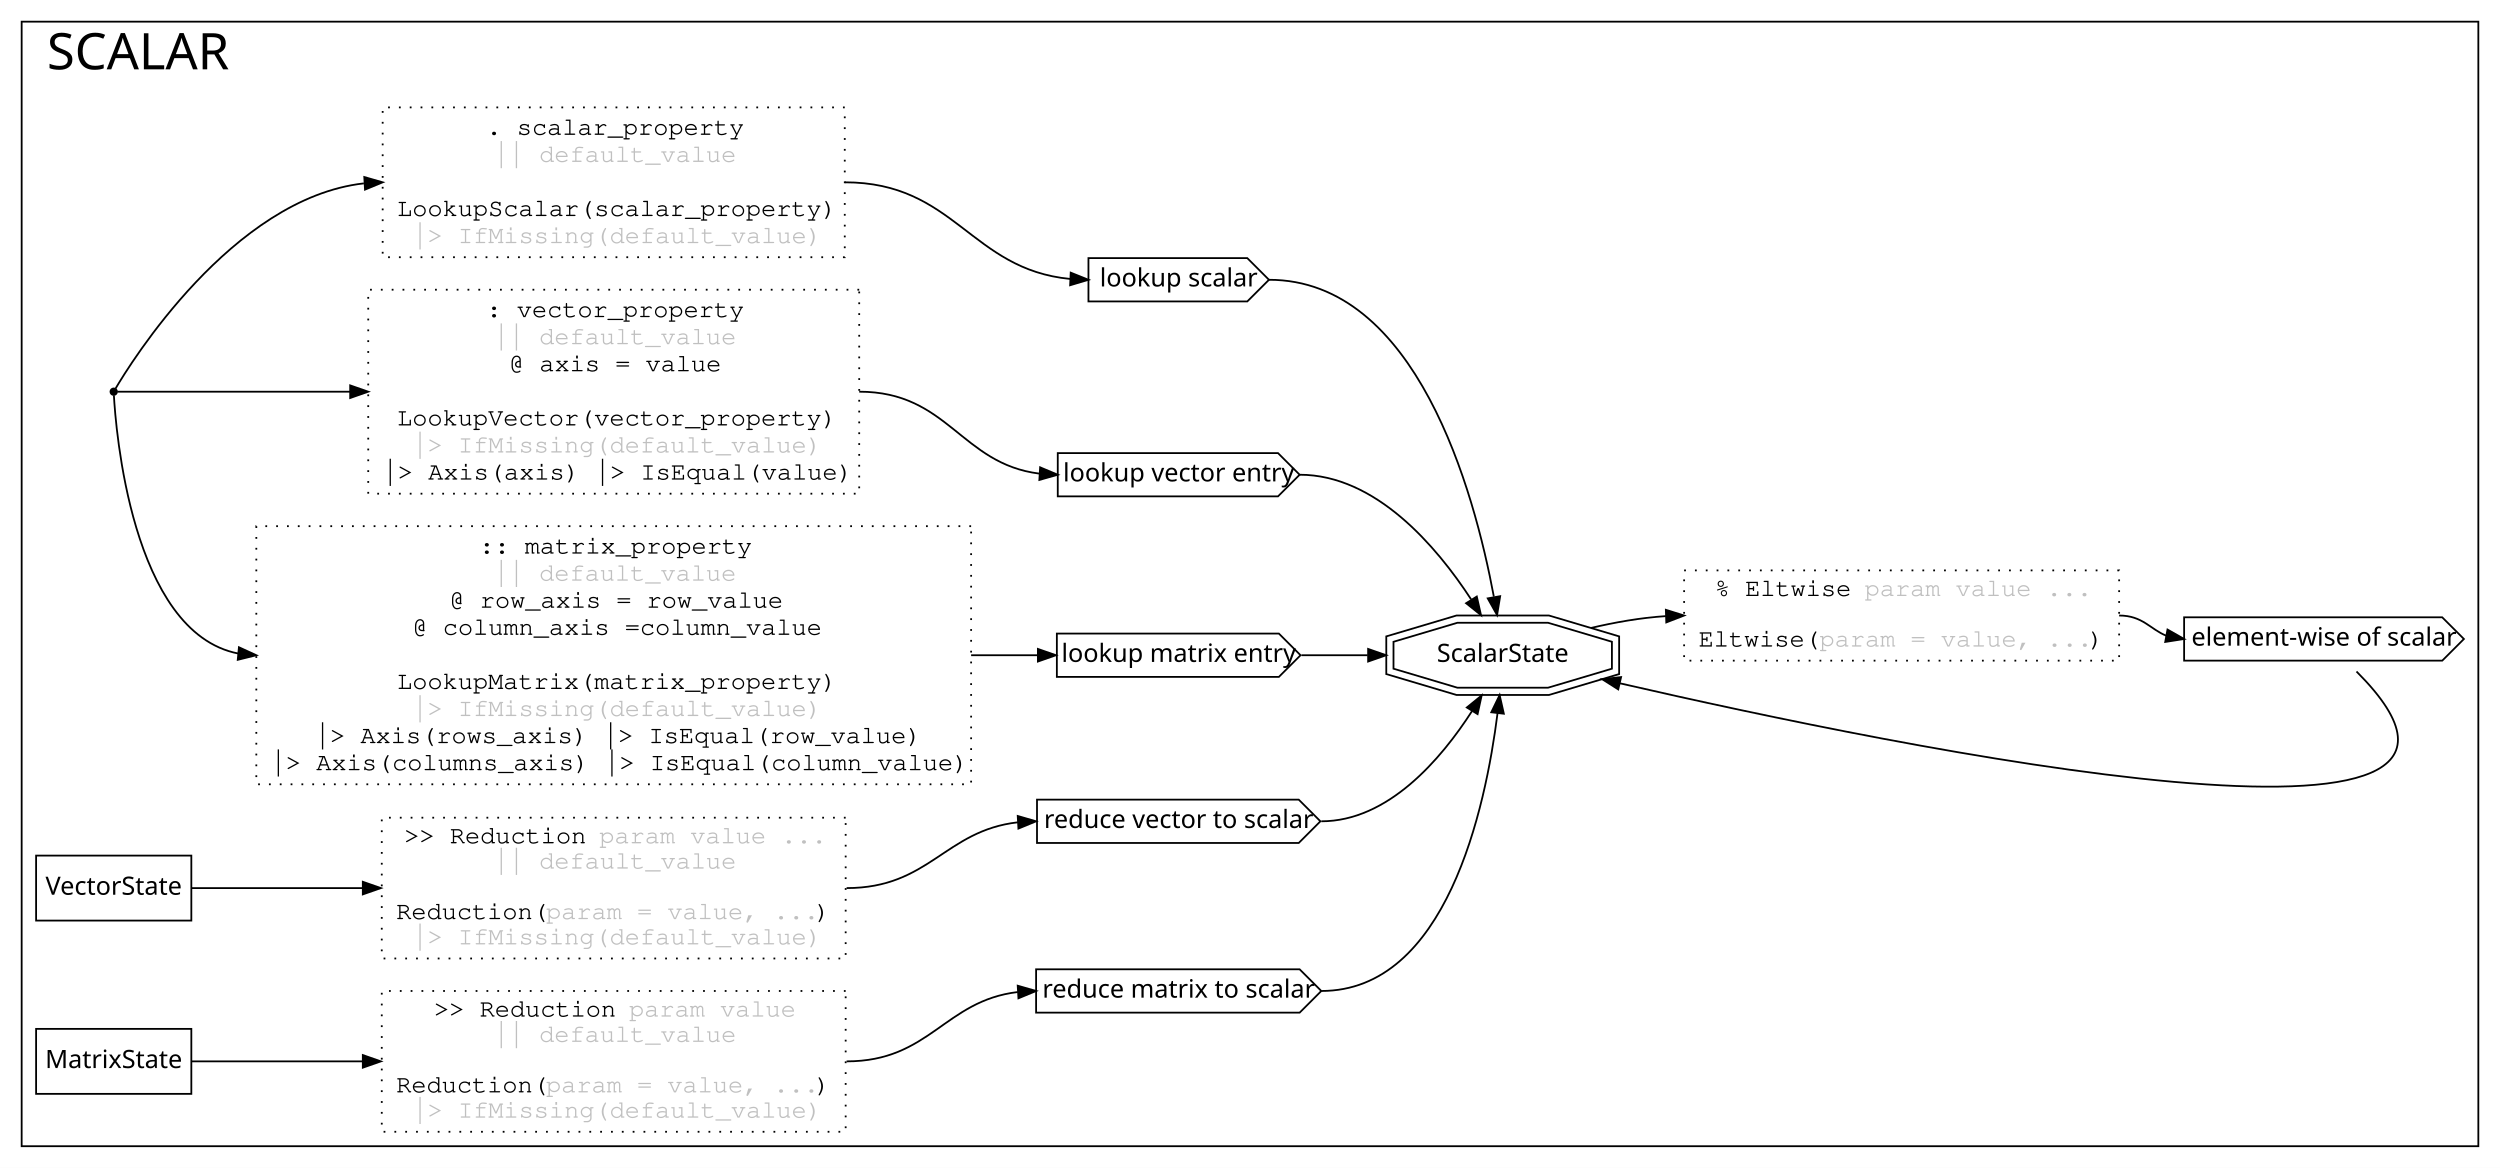
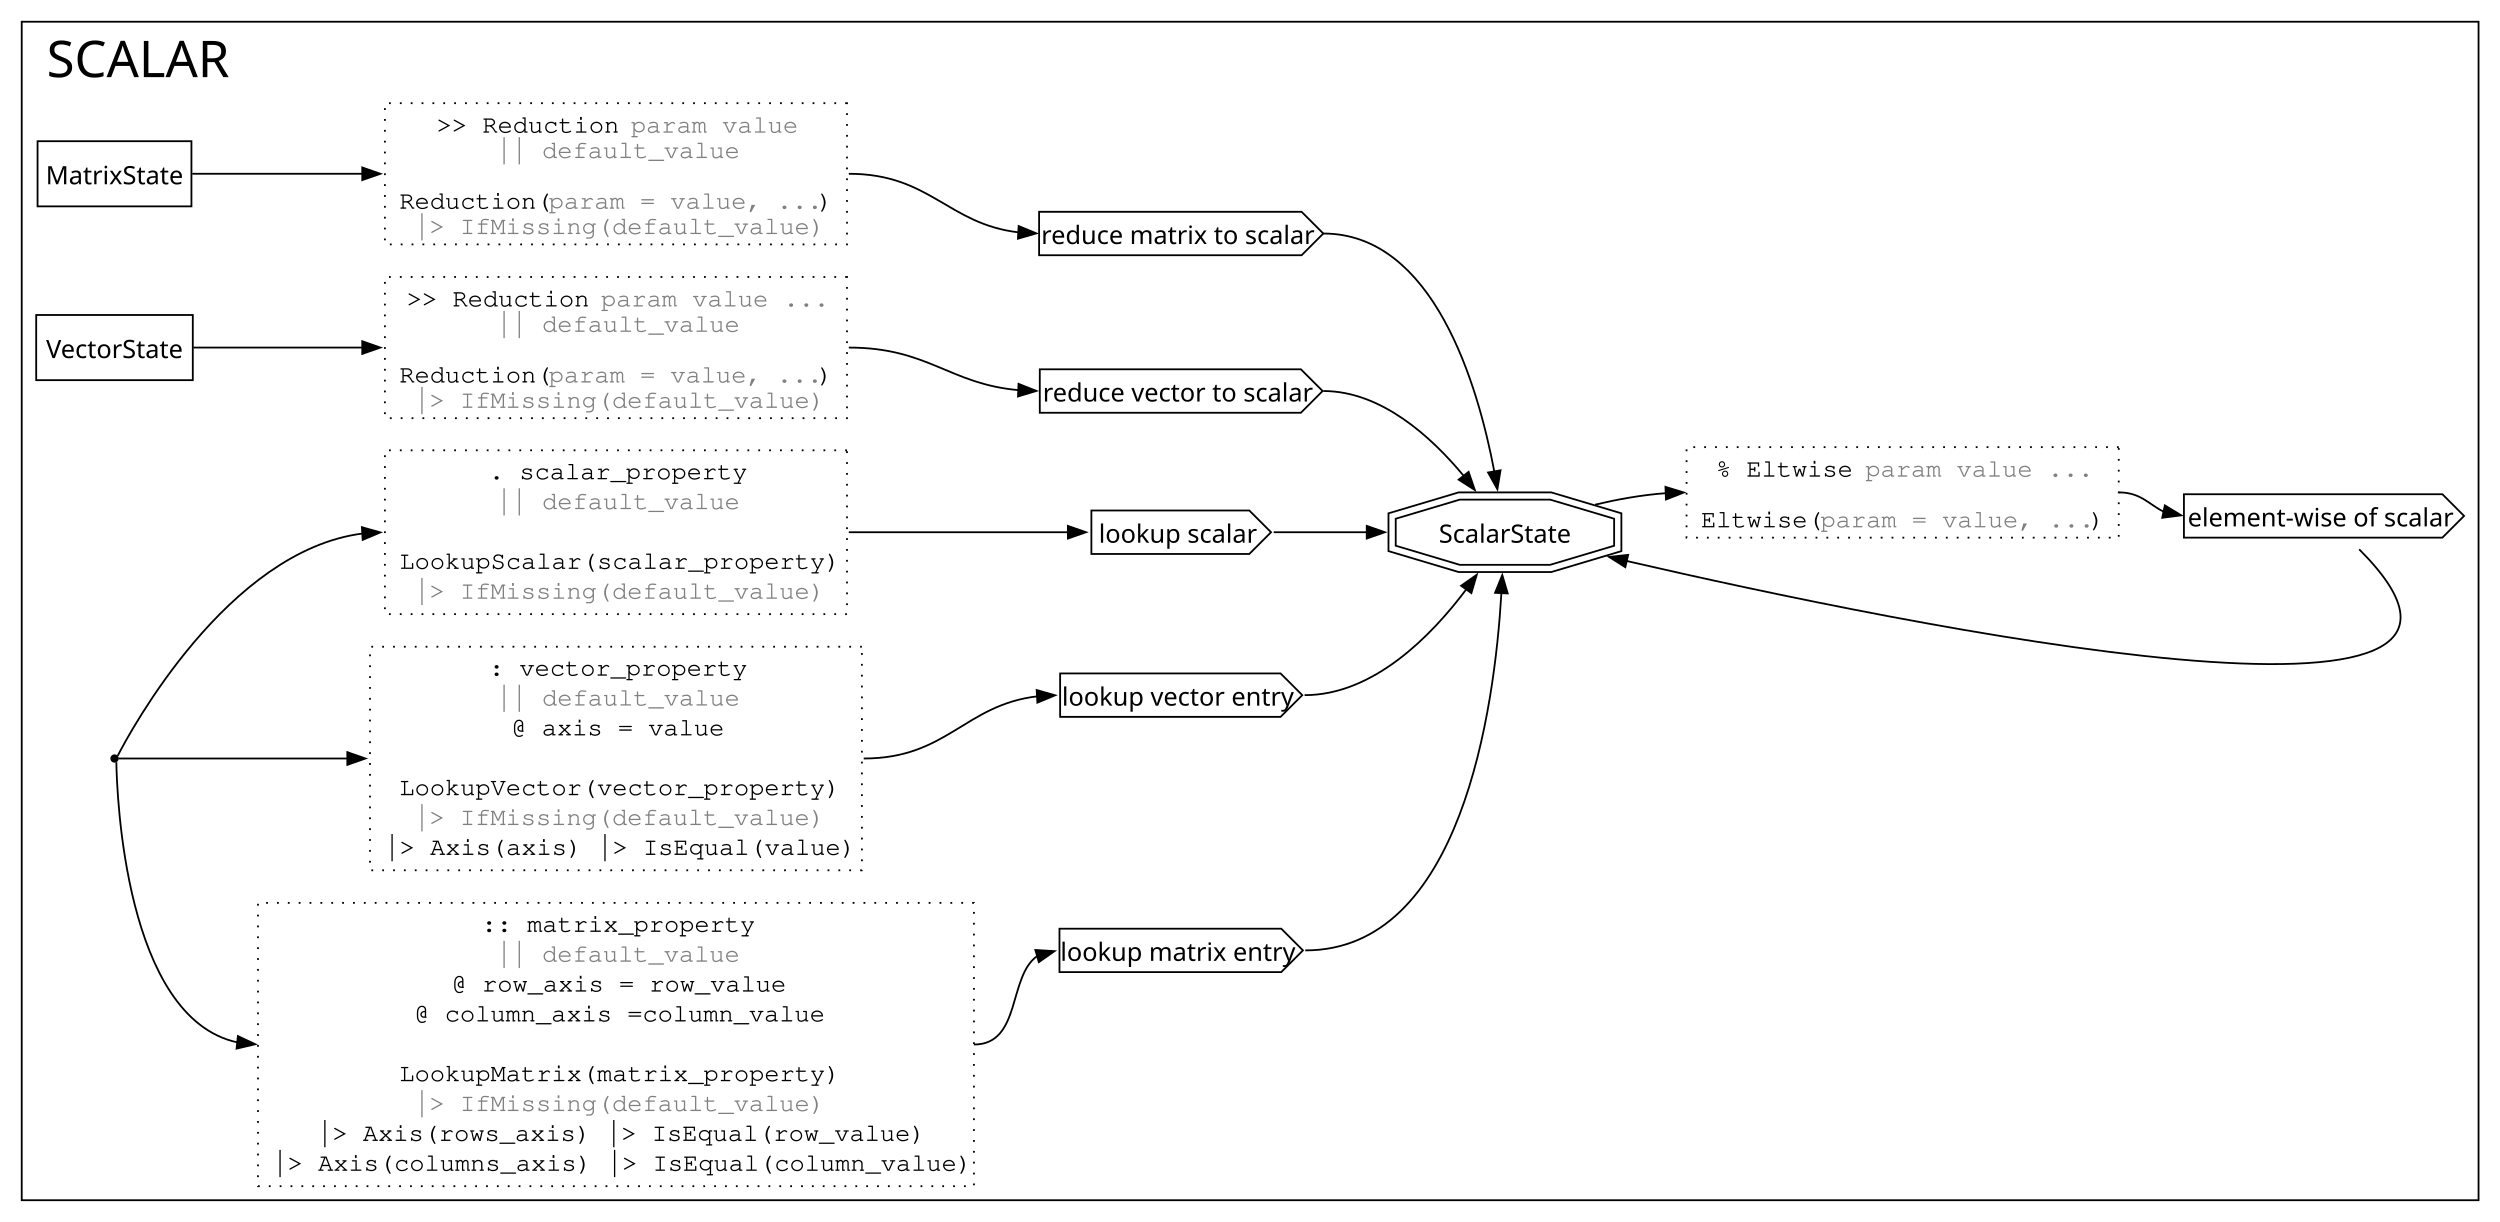
- <svg xmlns="http://www.w3.org/2000/svg" width="1385pt" height="647pt" viewBox="0.00 0.00 1385.00 647.00">
-   <g id="graph0" class="graph" transform="scale(1 1) rotate(0) translate(4 643)">
-     <polygon fill="#ffffff" stroke="transparent" points="-4,4 -4,-643 1381.001,-643 1381.001,4 -4,4" />
+ <svg xmlns="http://www.w3.org/2000/svg" width="1381pt" height="675pt" viewBox="0.00 0.00 1381.00 675.00">
+   <g id="graph0" class="graph" transform="scale(1 1) rotate(0) translate(4 671)">
+     <polygon fill="white" stroke="none" points="-4,4 -4,-671 1377.15,-671 1377.15,4 -4,4" />
    <g id="clust1" class="cluster">
-       <polygon fill="none" stroke="#000000" points="8,-8 8,-631 1369.001,-631 1369.001,-8 8,-8" />
-       <text text-anchor="middle" x="72.5" y="-604.6" font-family="Sans-Serif" font-size="28.00" fill="#000000">SCALAR</text>
+       <polygon fill="none" stroke="black" points="8,-8 8,-659 1365.15,-659 1365.15,-8 8,-8" />
+       <text xml:space="preserve" text-anchor="middle" x="72.25" y="-628.4" font-family="Sans-Serif" font-size="28.00">SCALAR</text>
    </g>
    <g id="node1" class="node">
-       <ellipse fill="#000000" stroke="#000000" cx="59" cy="-426" rx="1.8" ry="1.8" />
+       <ellipse fill="black" stroke="black" cx="59.25" cy="-252" rx="1.8" ry="1.8" />
    </g>
    <g id="node11" class="node">
-       <polygon fill="none" stroke="#000000" stroke-dasharray="1,5" points="472,-482.5 200,-482.5 200,-369.5 472,-369.5 472,-482.5" />
-       <text text-anchor="start" x="265.5" y="-467.3" font-family="Courier,monospace" font-size="14.00" fill="#000000">: vector_property</text>
-       <text text-anchor="start" x="269.5" y="-452.3" font-family="Courier,monospace" font-size="14.00" fill="#c0c0c0">|| default_value</text>
-       <text text-anchor="start" x="278" y="-437.3" font-family="Courier,monospace" font-size="14.00" fill="#000000">@ axis = value</text>
-       <text text-anchor="start" x="331.5" y="-422.3" font-family="Courier,monospace" font-size="14.00" fill="#000000"> </text>
-       <text text-anchor="start" x="216" y="-407.3" font-family="Courier,monospace" font-size="14.00" fill="#000000">LookupVector(vector_property)</text>
-       <text text-anchor="start" x="224.5" y="-392.3" font-family="Courier,monospace" font-size="14.00" fill="#c0c0c0">|&gt; IfMissing(default_value)</text>
-       <text text-anchor="start" x="208" y="-377.3" font-family="Courier,monospace" font-size="14.00" fill="#000000">|&gt; Axis(axis) |&gt; IsEqual(value)</text>
+       <polygon fill="none" stroke="black" stroke-dasharray="1,5" points="472.12,-313.75 200.38,-313.75 200.38,-190.25 472.12,-190.25 472.12,-313.75" />
+       <text xml:space="preserve" text-anchor="start" x="266.12" y="-297.75" font-family="Courier,monospace" font-size="14.00">: vector_property</text>
+       <text xml:space="preserve" text-anchor="start" x="270.25" y="-281.25" font-family="Courier,monospace" font-size="14.00" fill="gray">|| default_value</text>
+       <text xml:space="preserve" text-anchor="start" x="278.5" y="-264.75" font-family="Courier,monospace" font-size="14.00">@ axis = value</text>
+       <text xml:space="preserve" text-anchor="start" x="332.12" y="-248.25" font-family="Courier,monospace" font-size="14.00"> </text>
+       <text xml:space="preserve" text-anchor="start" x="216.62" y="-231.75" font-family="Courier,monospace" font-size="14.00">LookupVector(vector_property)</text>
+       <text xml:space="preserve" text-anchor="start" x="224.88" y="-215.25" font-family="Courier,monospace" font-size="14.00" fill="gray">|&gt; IfMissing(default_value)</text>
+       <text xml:space="preserve" text-anchor="start" x="208.38" y="-198.75" font-family="Courier,monospace" font-size="14.00">|&gt; Axis(axis) |&gt; IsEqual(value)</text>
    </g>
    <g id="edge17" class="edge">
-       <path fill="none" stroke="#000000" d="M60.988,-426C72.814,-426 135.241,-426 189.899,-426" />
-       <polygon fill="#000000" stroke="#000000" points="190,-429.5 200,-426 190,-422.5 190,-429.5" />
+       <path fill="none" stroke="black" d="M61.36,-252C70.42,-252 133.01,-252 188.11,-252" />
+       <polygon fill="black" stroke="black" points="187.86,-255.5 197.86,-252 187.86,-248.5 187.86,-255.5" />
    </g>
    <g id="node13" class="node">
-       <polygon fill="none" stroke="#000000" stroke-dasharray="1,5" points="464,-583.5 208,-583.5 208,-500.5 464,-500.5 464,-583.5" />
-       <text text-anchor="start" x="265.5" y="-568.3" font-family="Courier,monospace" font-size="14.00" fill="#000000">. scalar_property</text>
-       <text text-anchor="start" x="269.5" y="-553.3" font-family="Courier,monospace" font-size="14.00" fill="#c0c0c0">|| default_value</text>
-       <text text-anchor="start" x="331.5" y="-538.3" font-family="Courier,monospace" font-size="14.00" fill="#000000"> </text>
-       <text text-anchor="start" x="216" y="-523.3" font-family="Courier,monospace" font-size="14.00" fill="#000000">LookupScalar(scalar_property)</text>
-       <text text-anchor="start" x="224.5" y="-508.3" font-family="Courier,monospace" font-size="14.00" fill="#c0c0c0">|&gt; IfMissing(default_value)</text>
+       <polygon fill="none" stroke="black" stroke-dasharray="1,5" points="463.88,-422.25 208.62,-422.25 208.62,-331.75 463.88,-331.75 463.88,-422.25" />
+       <text xml:space="preserve" text-anchor="start" x="266.12" y="-406.25" font-family="Courier,monospace" font-size="14.00">. scalar_property</text>
+       <text xml:space="preserve" text-anchor="start" x="270.25" y="-389.75" font-family="Courier,monospace" font-size="14.00" fill="gray">|| default_value</text>
+       <text xml:space="preserve" text-anchor="start" x="332.12" y="-373.25" font-family="Courier,monospace" font-size="14.00"> </text>
+       <text xml:space="preserve" text-anchor="start" x="216.62" y="-356.75" font-family="Courier,monospace" font-size="14.00">LookupScalar(scalar_property)</text>
+       <text xml:space="preserve" text-anchor="start" x="224.88" y="-340.25" font-family="Courier,monospace" font-size="14.00" fill="gray">|&gt; IfMissing(default_value)</text>
    </g>
    <g id="edge18" class="edge">
-       <path fill="none" stroke="#000000" d="M59.949,-427.64C67.872,-441.106 124.538,-533.166 197.587,-541.41" />
-       <polygon fill="#000000" stroke="#000000" points="197.818,-544.928 208,-542 198.214,-537.94 197.818,-544.928" />
+       <path fill="none" stroke="black" d="M60.96,-253.4C67.7,-266.49 121.68,-366.91 196.45,-376.3" />
+       <polygon fill="black" stroke="black" points="195.91,-379.77 206.11,-376.9 196.35,-372.78 195.91,-379.77" />
    </g>
    <g id="node15" class="node">
-       <polygon fill="none" stroke="#000000" stroke-dasharray="1,5" points="534,-351.5 138,-351.5 138,-208.5 534,-208.5 534,-351.5" />
-       <text text-anchor="start" x="261.5" y="-336.3" font-family="Courier,monospace" font-size="14.00" fill="#000000">:: matrix_property</text>
-       <text text-anchor="start" x="269.5" y="-321.3" font-family="Courier,monospace" font-size="14.00" fill="#c0c0c0">|| default_value</text>
-       <text text-anchor="start" x="245" y="-306.3" font-family="Courier,monospace" font-size="14.00" fill="#000000">@ row_axis = row_value</text>
-       <text text-anchor="start" x="224.5" y="-291.3" font-family="Courier,monospace" font-size="14.00" fill="#000000">@ column_axis =column_value</text>
-       <text text-anchor="start" x="331.5" y="-276.3" font-family="Courier,monospace" font-size="14.00" fill="#000000"> </text>
-       <text text-anchor="start" x="216" y="-261.3" font-family="Courier,monospace" font-size="14.00" fill="#000000">LookupMatrix(matrix_property)</text>
-       <text text-anchor="start" x="224.5" y="-246.3" font-family="Courier,monospace" font-size="14.00" fill="#c0c0c0">|&gt; IfMissing(default_value)</text>
-       <text text-anchor="start" x="170.5" y="-231.3" font-family="Courier,monospace" font-size="14.00" fill="#000000">|&gt; Axis(rows_axis) |&gt; IsEqual(row_value)</text>
-       <text text-anchor="start" x="146" y="-216.3" font-family="Courier,monospace" font-size="14.00" fill="#000000">|&gt; Axis(columns_axis) |&gt; IsEqual(column_value)</text>
+       <polygon fill="none" stroke="black" stroke-dasharray="1,5" points="534,-172.25 138.5,-172.25 138.5,-15.75 534,-15.75 534,-172.25" />
+       <text xml:space="preserve" text-anchor="start" x="262" y="-156.25" font-family="Courier,monospace" font-size="14.00">:: matrix_property</text>
+       <text xml:space="preserve" text-anchor="start" x="270.25" y="-139.75" font-family="Courier,monospace" font-size="14.00" fill="gray">|| default_value</text>
+       <text xml:space="preserve" text-anchor="start" x="245.5" y="-123.25" font-family="Courier,monospace" font-size="14.00">@ row_axis = row_value</text>
+       <text xml:space="preserve" text-anchor="start" x="224.88" y="-106.75" font-family="Courier,monospace" font-size="14.00">@ column_axis =column_value</text>
+       <text xml:space="preserve" text-anchor="start" x="332.12" y="-90.25" font-family="Courier,monospace" font-size="14.00"> </text>
+       <text xml:space="preserve" text-anchor="start" x="216.62" y="-73.75" font-family="Courier,monospace" font-size="14.00">LookupMatrix(matrix_property)</text>
+       <text xml:space="preserve" text-anchor="start" x="224.88" y="-57.25" font-family="Courier,monospace" font-size="14.00" fill="gray">|&gt; IfMissing(default_value)</text>
+       <text xml:space="preserve" text-anchor="start" x="171.25" y="-40.75" font-family="Courier,monospace" font-size="14.00">|&gt; Axis(rows_axis) |&gt; IsEqual(row_value)</text>
+       <text xml:space="preserve" text-anchor="start" x="146.5" y="-24.25" font-family="Courier,monospace" font-size="14.00">|&gt; Axis(columns_axis) |&gt; IsEqual(column_value)</text>
    </g>
    <g id="edge16" class="edge">
-       <path fill="none" stroke="#000000" d="M59.099,-423.936C60.024,-407.092 68.482,-292.537 128.002,-280.945" />
-       <polygon fill="#000000" stroke="#000000" points="128.374,-284.426 138,-280 127.715,-277.457 128.374,-284.426" />
+       <path fill="none" stroke="black" d="M60.27,-250C60.56,-232.71 64.83,-108.71 127.1,-95.19" />
+       <polygon fill="black" stroke="black" points="127.41,-98.68 136.99,-94.16 126.68,-91.72 127.41,-98.68" />
    </g>
    <g id="node2" class="node">
-       <polygon fill="none" stroke="#000000" points="102,-169 16,-169 16,-133 102,-133 102,-169" />
-       <text text-anchor="middle" x="59" y="-147.3" font-family="Sans-Serif" font-size="14.00" fill="#000000">VectorState</text>
+       <polygon fill="none" stroke="black" points="102.5,-497 16,-497 16,-461 102.5,-461 102.5,-497" />
+       <text xml:space="preserve" text-anchor="middle" x="59.25" y="-473.2" font-family="Sans-Serif" font-size="14.00">VectorState</text>
    </g>
    <g id="node9" class="node">
-       <polygon fill="none" stroke="#000000" stroke-dasharray="1,5" points="464.5,-190 207.5,-190 207.5,-112 464.5,-112 464.5,-190" />
-       <text text-anchor="start" x="220" y="-175.8" font-family="Courier,monospace" font-size="14.00" fill="#000000">&gt;&gt; Reduction </text>
-       <text text-anchor="start" x="328" y="-175.8" font-family="Courier,monospace" font-size="14.00" fill="#c0c0c0">param value ...</text>
-       <text text-anchor="start" x="269.5" y="-161.8" font-family="Courier,monospace" font-size="14.00" fill="#c0c0c0">|| default_value</text>
-       <text text-anchor="start" x="331.5" y="-147.8" font-family="Courier,monospace" font-size="14.00" fill="#000000"> </text>
-       <text text-anchor="start" x="215.5" y="-133.8" font-family="Courier,monospace" font-size="14.00" fill="#000000">Reduction(</text>
-       <text text-anchor="start" x="298.5" y="-133.8" font-family="Courier,monospace" font-size="14.00" fill="#c0c0c0">param = value, ...</text>
-       <text text-anchor="start" x="447.5" y="-133.8" font-family="Courier,monospace" font-size="14.00" fill="#000000">)</text>
-       <text text-anchor="start" x="224.5" y="-119.8" font-family="Courier,monospace" font-size="14.00" fill="#c0c0c0">|&gt; IfMissing(default_value)</text>
+       <polygon fill="none" stroke="black" stroke-dasharray="1,5" points="463.88,-518 208.62,-518 208.62,-440 463.88,-440 463.88,-518" />
+       <text xml:space="preserve" text-anchor="start" x="220.75" y="-501.7" font-family="Courier,monospace" font-size="14.00">&gt;&gt; Reduction </text>
+       <text xml:space="preserve" text-anchor="start" x="328" y="-501.7" font-family="Courier,monospace" font-size="14.00" fill="gray">param value ...</text>
+       <text xml:space="preserve" text-anchor="start" x="270.25" y="-487.7" font-family="Courier,monospace" font-size="14.00" fill="gray">|| default_value</text>
+       <text xml:space="preserve" text-anchor="start" x="332.12" y="-473.7" font-family="Courier,monospace" font-size="14.00"> </text>
+       <text xml:space="preserve" text-anchor="start" x="216.62" y="-459.7" font-family="Courier,monospace" font-size="14.00">Reduction(</text>
+       <text xml:space="preserve" text-anchor="start" x="299.12" y="-459.7" font-family="Courier,monospace" font-size="14.00" fill="gray">param = value, ...</text>
+       <text xml:space="preserve" text-anchor="start" x="447.62" y="-459.7" font-family="Courier,monospace" font-size="14.00">)</text>
+       <text xml:space="preserve" text-anchor="start" x="224.88" y="-445.7" font-family="Courier,monospace" font-size="14.00" fill="gray">|&gt; IfMissing(default_value)</text>
    </g>
    <g id="edge15" class="edge">
-       <path fill="none" stroke="#000000" d="M102.067,-151C128.828,-151 164.249,-151 196.951,-151" />
-       <polygon fill="#000000" stroke="#000000" points="197,-154.5 207,-151 197,-147.5 197,-154.5" />
+       <path fill="none" stroke="black" d="M102.81,-479C129.14,-479 163.98,-479 196.31,-479" />
+       <polygon fill="black" stroke="black" points="196.11,-482.5 206.11,-479 196.11,-475.5 196.11,-482.5" />
    </g>
    <g id="node3" class="node">
-       <polygon fill="none" stroke="#000000" points="102,-73 16,-73 16,-37 102,-37 102,-73" />
-       <text text-anchor="middle" x="59" y="-51.3" font-family="Sans-Serif" font-size="14.00" fill="#000000">MatrixState</text>
+       <polygon fill="none" stroke="black" points="101.75,-593 16.75,-593 16.75,-557 101.75,-557 101.75,-593" />
+       <text xml:space="preserve" text-anchor="middle" x="59.25" y="-569.2" font-family="Sans-Serif" font-size="14.00">MatrixState</text>
    </g>
    <g id="node7" class="node">
-       <polygon fill="none" stroke="#000000" stroke-dasharray="1,5" points="464.5,-94 207.5,-94 207.5,-16 464.5,-16 464.5,-94" />
-       <text text-anchor="start" x="236.5" y="-79.8" font-family="Courier,monospace" font-size="14.00" fill="#000000">&gt;&gt; Reduction </text>
-       <text text-anchor="start" x="344.5" y="-79.8" font-family="Courier,monospace" font-size="14.00" fill="#c0c0c0">param value</text>
-       <text text-anchor="start" x="269.5" y="-65.8" font-family="Courier,monospace" font-size="14.00" fill="#c0c0c0">|| default_value</text>
-       <text text-anchor="start" x="331.5" y="-51.8" font-family="Courier,monospace" font-size="14.00" fill="#000000"> </text>
-       <text text-anchor="start" x="215.5" y="-37.8" font-family="Courier,monospace" font-size="14.00" fill="#000000">Reduction(</text>
-       <text text-anchor="start" x="298.5" y="-37.8" font-family="Courier,monospace" font-size="14.00" fill="#c0c0c0">param = value, ...</text>
-       <text text-anchor="start" x="447.5" y="-37.8" font-family="Courier,monospace" font-size="14.00" fill="#000000">)</text>
-       <text text-anchor="start" x="224.5" y="-23.8" font-family="Courier,monospace" font-size="14.00" fill="#c0c0c0">|&gt; IfMissing(default_value)</text>
+       <polygon fill="none" stroke="black" stroke-dasharray="1,5" points="463.88,-614 208.62,-614 208.62,-536 463.88,-536 463.88,-614" />
+       <text xml:space="preserve" text-anchor="start" x="237.25" y="-597.7" font-family="Courier,monospace" font-size="14.00">&gt;&gt; Reduction </text>
+       <text xml:space="preserve" text-anchor="start" x="344.5" y="-597.7" font-family="Courier,monospace" font-size="14.00" fill="gray">param value</text>
+       <text xml:space="preserve" text-anchor="start" x="270.25" y="-583.7" font-family="Courier,monospace" font-size="14.00" fill="gray">|| default_value</text>
+       <text xml:space="preserve" text-anchor="start" x="332.12" y="-569.7" font-family="Courier,monospace" font-size="14.00"> </text>
+       <text xml:space="preserve" text-anchor="start" x="216.62" y="-555.7" font-family="Courier,monospace" font-size="14.00">Reduction(</text>
+       <text xml:space="preserve" text-anchor="start" x="299.12" y="-555.7" font-family="Courier,monospace" font-size="14.00" fill="gray">param = value, ...</text>
+       <text xml:space="preserve" text-anchor="start" x="447.62" y="-555.7" font-family="Courier,monospace" font-size="14.00">)</text>
+       <text xml:space="preserve" text-anchor="start" x="224.88" y="-541.7" font-family="Courier,monospace" font-size="14.00" fill="gray">|&gt; IfMissing(default_value)</text>
    </g>
    <g id="edge14" class="edge">
-       <path fill="none" stroke="#000000" d="M102.067,-55C128.828,-55 164.249,-55 196.951,-55" />
-       <polygon fill="#000000" stroke="#000000" points="197,-58.5 207,-55 197,-51.5 197,-58.5" />
+       <path fill="none" stroke="black" d="M102.18,-575C128.56,-575 163.66,-575 196.23,-575" />
+       <polygon fill="black" stroke="black" points="196.11,-578.5 206.11,-575 196.11,-571.5 196.11,-578.5" />
    </g>
    <g id="node4" class="node">
-       <polygon fill="none" stroke="#000000" points="889.001,-272.544 889.001,-287.456 853.561,-298 803.44,-298 768,-287.456 768,-272.544 803.44,-262 853.561,-262 889.001,-272.544" />
-       <polygon fill="none" stroke="#000000" points="893.001,-269.561 893.001,-290.439 854.143,-302 802.858,-302 764,-290.439 764,-269.561 802.858,-258 854.143,-258 893.001,-269.561" />
-       <text text-anchor="middle" x="828.5" y="-276.3" font-family="Sans-Serif" font-size="14.00" fill="#000000">ScalarState</text>
+       <polygon fill="none" stroke="black" points="887.65,-369.54 887.65,-384.46 852.31,-395 802.34,-395 767,-384.46 767,-369.54 802.34,-359 852.31,-359 887.65,-369.54" />
+       <polygon fill="none" stroke="black" points="891.65,-366.56 891.65,-387.44 852.9,-399 801.75,-399 763,-387.44 763,-366.56 801.75,-355 852.9,-355 891.65,-366.56" />
+       <text xml:space="preserve" text-anchor="middle" x="827.32" y="-371.2" font-family="Sans-Serif" font-size="14.00">ScalarState</text>
    </g>
    <g id="node5" class="node">
-       <polygon fill="none" stroke="#000000" stroke-dasharray="1,5" points="1170.001,-327 929.001,-327 929.001,-277 1170.001,-277 1170.001,-327" />
-       <text text-anchor="start" x="946.001" y="-312.8" font-family="Courier,monospace" font-size="14.00" fill="#000000">% Eltwise </text>
-       <text text-anchor="start" x="1029.001" y="-312.8" font-family="Courier,monospace" font-size="14.00" fill="#c0c0c0">param value ...</text>
-       <text text-anchor="start" x="1045.001" y="-298.8" font-family="Courier,monospace" font-size="14.00" fill="#000000"> </text>
-       <text text-anchor="start" x="937.001" y="-284.8" font-family="Courier,monospace" font-size="14.00" fill="#000000">Eltwise(</text>
-       <text text-anchor="start" x="1004.001" y="-284.8" font-family="Courier,monospace" font-size="14.00" fill="#c0c0c0">param = value, ...</text>
-       <text text-anchor="start" x="1153.001" y="-284.8" font-family="Courier,monospace" font-size="14.00" fill="#000000">)</text>
+       <polygon fill="none" stroke="black" stroke-dasharray="1,5" points="1166.4,-424 927.65,-424 927.65,-374 1166.4,-374 1166.4,-424" />
+       <text xml:space="preserve" text-anchor="start" x="943.9" y="-407.7" font-family="Courier,monospace" font-size="14.00">% Eltwise </text>
+       <text xml:space="preserve" text-anchor="start" x="1026.4" y="-407.7" font-family="Courier,monospace" font-size="14.00" fill="gray">param value ...</text>
+       <text xml:space="preserve" text-anchor="start" x="1042.9" y="-393.7" font-family="Courier,monospace" font-size="14.00"> </text>
+       <text xml:space="preserve" text-anchor="start" x="935.65" y="-379.7" font-family="Courier,monospace" font-size="14.00">Eltwise(</text>
+       <text xml:space="preserve" text-anchor="start" x="1001.65" y="-379.7" font-family="Courier,monospace" font-size="14.00" fill="gray">param = value, ...</text>
+       <text xml:space="preserve" text-anchor="start" x="1150.15" y="-379.7" font-family="Courier,monospace" font-size="14.00">)</text>
    </g>
    <g id="edge1" class="edge">
-       <path fill="none" stroke="#000000" d="M877.363,-295.099C890.45,-298.189 904.867,-300.774 918.887,-301.667" />
-       <polygon fill="#000000" stroke="#000000" points="918.891,-305.169 929.001,-302 919.121,-298.172 918.891,-305.169" />
+       <path fill="none" stroke="black" d="M877.11,-392.22C889.44,-395.15 902.95,-397.6 916.15,-398.56" />
+       <polygon fill="black" stroke="black" points="916.01,-402.06 926.14,-398.94 916.28,-395.07 916.01,-402.06" />
    </g>
    <g id="node6" class="node">
-       <polygon fill="none" stroke="#000000" points="1349.001,-301 1206.001,-301 1206.001,-277 1349.001,-277 1361.001,-289 1349.001,-301" />
-       <text text-anchor="middle" x="1283.501" y="-285.3" font-family="Sans-Serif" font-size="14.00" fill="#000000">element-wise of scalar </text>
+       <polygon fill="none" stroke="black" points="1345.15,-398 1202.4,-398 1202.4,-374 1345.15,-374 1357.15,-386 1345.15,-398" />
+       <text xml:space="preserve" text-anchor="middle" x="1279.77" y="-380.2" font-family="Sans-Serif" font-size="14.00">element-wise of scalar </text>
    </g>
    <g id="edge2" class="edge">
-       <path fill="none" stroke="#000000" d="M1170.001,-302C1183.025,-302 1187.237,-294.38 1196.13,-290.808" />
-       <polygon fill="#000000" stroke="#000000" points="1196.795,-294.244 1206.001,-289 1195.534,-287.359 1196.795,-294.244" />
+       <path fill="none" stroke="black" d="M1166.4,-399C1178.76,-399 1183.18,-392.14 1191.2,-388.38" />
+       <polygon fill="black" stroke="black" points="1191.87,-391.82 1200.92,-386.32 1190.41,-384.97 1191.87,-391.82" />
    </g>
    <g id="edge3" class="edge">
-       <path fill="none" stroke="#000000" d="M1301.501,-271C1420.06,-152.44 1048.753,-228.69 893.458,-264.447" />
-       <polygon fill="#000000" stroke="#000000" points="892.502,-261.076 883.549,-266.741 894.081,-267.895 892.502,-261.076" />
+       <path fill="none" stroke="black" d="M1299.21,-367.57C1416.93,-249.84 1049.51,-325.35 894.2,-361.19" />
+       <polygon fill="black" stroke="black" points="893.82,-357.68 884.87,-363.35 895.4,-364.5 893.82,-357.68" />
    </g>
    <g id="node8" class="node">
-       <polygon fill="none" stroke="#000000" points="716,-106 570,-106 570,-82 716,-82 728,-94 716,-106" />
-       <text text-anchor="middle" x="649" y="-90.3" font-family="Sans-Serif" font-size="14.00" fill="#000000">reduce matrix to scalar </text>
+       <polygon fill="none" stroke="black" points="715,-554 570,-554 570,-530 715,-530 727,-542 715,-554" />
+       <text xml:space="preserve" text-anchor="middle" x="648.5" y="-536.2" font-family="Sans-Serif" font-size="14.00">reduce matrix to scalar </text>
    </g>
    <g id="edge4" class="edge">
-       <path fill="none" stroke="#000000" d="M465,-55C511.184,-55 519.201,-88.567 559.869,-93.418" />
-       <polygon fill="#000000" stroke="#000000" points="559.816,-96.921 570,-94 560.217,-89.933 559.816,-96.921" />
+       <path fill="none" stroke="black" d="M464.88,-575C509.83,-575 519.57,-547.19 558.75,-542.63" />
+       <polygon fill="black" stroke="black" points="558.7,-546.14 568.49,-542.08 558.31,-539.15 558.7,-546.14" />
    </g>
    <g id="edge5" class="edge">
-       <path fill="none" stroke="#000000" d="M728,-94C797.164,-94 818.96,-194.779 825.647,-247.972" />
-       <polygon fill="#000000" stroke="#000000" points="822.173,-248.398 826.793,-257.933 829.127,-247.599 822.173,-248.398" />
+       <path fill="none" stroke="black" d="M727,-542C787.85,-542 812.38,-458.61 821.48,-410.39" />
+       <polygon fill="black" stroke="black" points="824.89,-411.2 823.16,-400.74 818,-409.99 824.89,-411.2" />
    </g>
    <g id="node10" class="node">
-       <polygon fill="none" stroke="#000000" points="715.5,-200 570.5,-200 570.5,-176 715.5,-176 727.5,-188 715.5,-200" />
-       <text text-anchor="middle" x="649" y="-184.3" font-family="Sans-Serif" font-size="14.00" fill="#000000">reduce vector to scalar </text>
+       <polygon fill="none" stroke="black" points="714.62,-467 570.38,-467 570.38,-443 714.62,-443 726.62,-455 714.62,-467" />
+       <text xml:space="preserve" text-anchor="middle" x="648.5" y="-449.2" font-family="Sans-Serif" font-size="14.00">reduce vector to scalar </text>
    </g>
    <g id="edge6" class="edge">
-       <path fill="none" stroke="#000000" d="M465,-151C510.904,-151 519.421,-182.846 559.921,-187.448" />
-       <polygon fill="#000000" stroke="#000000" points="559.824,-190.948 570,-188 560.206,-183.958 559.824,-190.948" />
+       <path fill="none" stroke="black" d="M464.88,-479C508.87,-479 520.29,-458.78 558.94,-455.46" />
+       <polygon fill="black" stroke="black" points="558.64,-458.97 568.49,-455.06 558.35,-451.98 558.64,-458.97" />
    </g>
    <g id="edge7" class="edge">
-       <path fill="none" stroke="#000000" d="M728,-188C764.979,-188 794.272,-222.307 811.476,-249.021" />
-       <polygon fill="#000000" stroke="#000000" points="808.616,-251.051 816.841,-257.729 814.576,-247.38 808.616,-251.051" />
+       <path fill="none" stroke="black" d="M727,-455C758.85,-455 786.53,-429.89 804.52,-408.16" />
+       <polygon fill="black" stroke="black" points="807.25,-410.35 810.69,-400.33 801.75,-406.02 807.25,-410.35" />
    </g>
    <g id="node12" class="node">
-       <polygon fill="none" stroke="#000000" points="704,-392 582,-392 582,-368 704,-368 716,-380 704,-392" />
-       <text text-anchor="middle" x="649" y="-376.3" font-family="Sans-Serif" font-size="14.00" fill="#000000">lookup vector entry </text>
+       <polygon fill="none" stroke="black" points="703.38,-299 581.62,-299 581.62,-275 703.38,-275 715.38,-287 703.38,-299" />
+       <text xml:space="preserve" text-anchor="middle" x="648.5" y="-281.2" font-family="Sans-Serif" font-size="14.00">lookup vector entry </text>
    </g>
    <g id="edge8" class="edge">
-       <path fill="none" stroke="#000000" d="M472,-426C521.369,-426 528.23,-386.074 571.788,-380.615" />
-       <polygon fill="#000000" stroke="#000000" points="572.229,-384.095 582,-380 571.808,-377.108 572.229,-384.095" />
+       <path fill="none" stroke="black" d="M473.12,-252C519.24,-252 528.82,-281.62 569.09,-286.36" />
+       <polygon fill="black" stroke="black" points="568.65,-289.84 578.83,-286.91 569.05,-282.85 568.65,-289.84" />
    </g>
    <g id="edge9" class="edge">
-       <path fill="none" stroke="#000000" d="M716,-380C758.154,-380 791.853,-340.294 811.014,-310.922" />
-       <polygon fill="#000000" stroke="#000000" points="814.14,-312.525 816.487,-302.193 808.21,-308.806 814.14,-312.525" />
+       <path fill="none" stroke="black" d="M716.66,-287C754.61,-287 786.6,-319.6 806.06,-345.56" />
+       <polygon fill="black" stroke="black" points="803.1,-347.44 811.77,-353.52 808.79,-343.36 803.1,-347.44" />
    </g>
    <g id="node14" class="node">
-       <polygon fill="none" stroke="#000000" points="687,-500 599,-500 599,-476 687,-476 699,-488 687,-500" />
-       <text text-anchor="middle" x="649" y="-484.3" font-family="Sans-Serif" font-size="14.00" fill="#000000">lookup scalar </text>
+       <polygon fill="none" stroke="black" points="686.12,-389 598.88,-389 598.88,-365 686.12,-365 698.12,-377 686.12,-389" />
+       <text xml:space="preserve" text-anchor="middle" x="648.5" y="-371.2" font-family="Sans-Serif" font-size="14.00">lookup scalar </text>
    </g>
    <g id="edge10" class="edge">
-       <path fill="none" stroke="#000000" d="M464,-542C525.088,-542 533.572,-493.745 588.907,-488.467" />
-       <polygon fill="#000000" stroke="#000000" points="589.172,-491.958 599,-488 588.849,-484.966 589.172,-491.958" />
+       <path fill="none" stroke="black" d="M464.88,-377C519.75,-377 536.29,-377 585.92,-377" />
+       <polygon fill="black" stroke="black" points="585.9,-380.5 595.9,-377 585.9,-373.5 585.9,-380.5" />
    </g>
    <g id="edge11" class="edge">
-       <path fill="none" stroke="#000000" d="M699,-488C780.693,-488 812.696,-370.943 823.588,-312.457" />
-       <polygon fill="#000000" stroke="#000000" points="827.096,-312.715 825.383,-302.26 820.202,-311.501 827.096,-312.715" />
+       <path fill="none" stroke="black" d="M699.59,-377C716.38,-377 734.41,-377 751.46,-377" />
+       <polygon fill="black" stroke="black" points="750.99,-380.5 760.99,-377 750.99,-373.5 750.99,-380.5" />
    </g>
    <g id="node16" class="node">
-       <polygon fill="none" stroke="#000000" points="704.5,-292 581.5,-292 581.5,-268 704.5,-268 716.5,-280 704.5,-292" />
-       <text text-anchor="middle" x="649" y="-276.3" font-family="Sans-Serif" font-size="14.00" fill="#000000">lookup matrix entry </text>
+       <polygon fill="none" stroke="black" points="703.75,-158 581.25,-158 581.25,-134 703.75,-134 715.75,-146 703.75,-158" />
+       <text xml:space="preserve" text-anchor="middle" x="648.5" y="-140.2" font-family="Sans-Serif" font-size="14.00">lookup matrix entry </text>
    </g>
    <g id="edge12" class="edge">
-       <path fill="none" stroke="#000000" d="M534,-280C550.972,-280 557.602,-280 570.696,-280" />
-       <polygon fill="#000000" stroke="#000000" points="571,-283.5 581,-280 571,-276.5 571,-283.5" />
+       <path fill="none" stroke="black" d="M534,-94C560.27,-94 552.76,-131.71 569,-142.9" />
+       <polygon fill="black" stroke="black" points="567.94,-146.24 578.51,-145.59 569.84,-139.5 567.94,-146.24" />
    </g>
    <g id="edge13" class="edge">
-       <path fill="none" stroke="#000000" d="M717,-280C728.872,-280 741.454,-280 753.726,-280" />
-       <polygon fill="#000000" stroke="#000000" points="753.939,-283.5 763.939,-280 753.939,-276.5 753.939,-283.5" />
+       <path fill="none" stroke="black" d="M717.03,-146C803.31,-146 821.58,-279.3 825.37,-343.38" />
+       <polygon fill="black" stroke="black" points="821.87,-343.52 825.86,-353.34 828.87,-343.18 821.87,-343.52" />
    </g>
  </g>
</svg>
